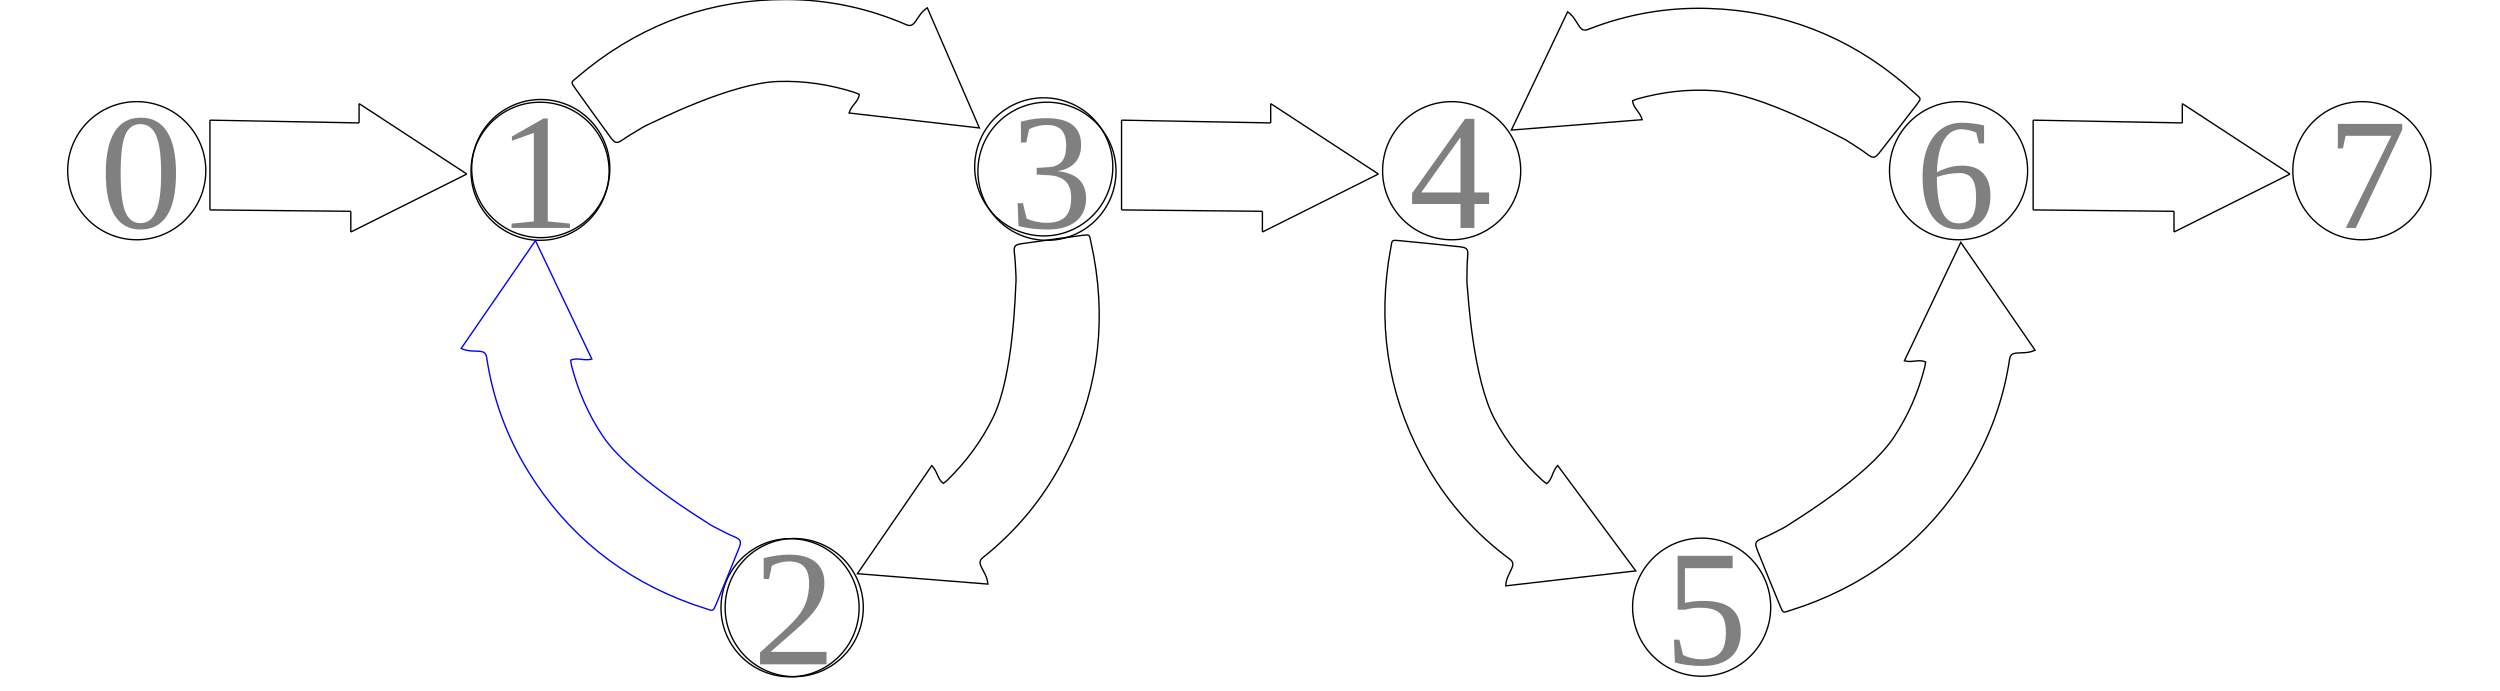
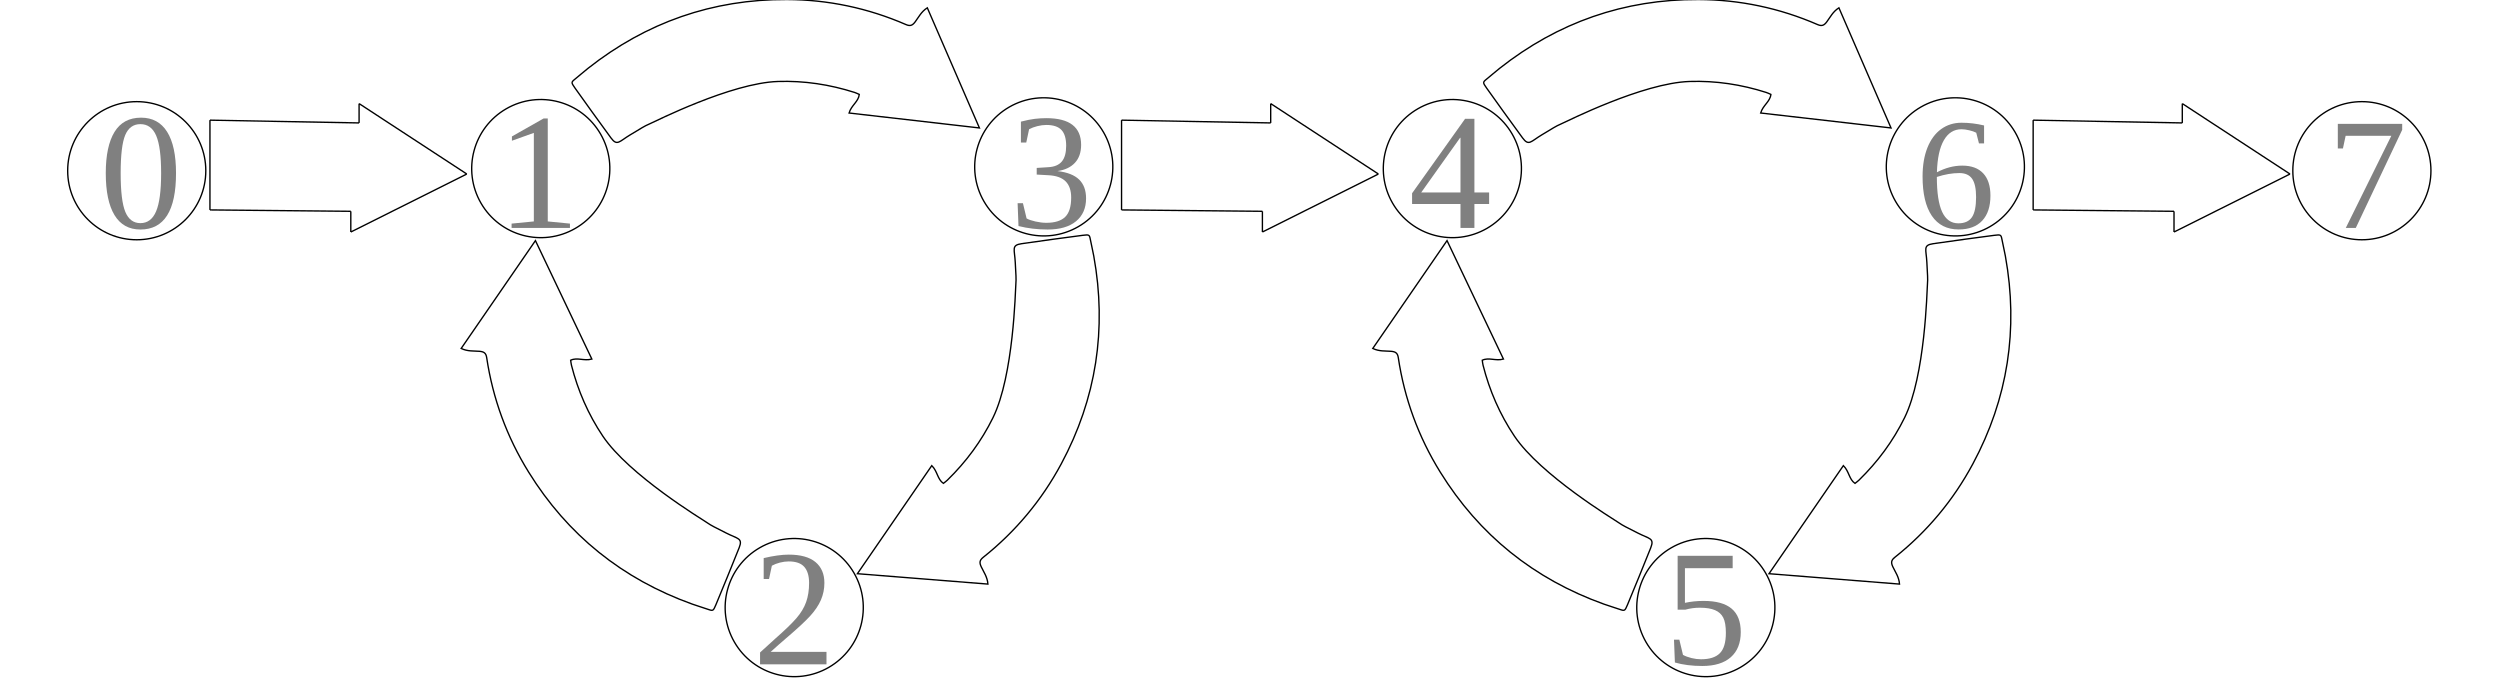
<svg xmlns="http://www.w3.org/2000/svg" width="1810" height="500" xml:space="preserve" enable-background="new 0 0 560 528" version="1.1">
  <g>
    <path id="svg_6" fill="none" stroke="black" d="m919.98,75l77.983,50.989m-83.982,41.991l83.982,-41.991m-77.983,-50.989l-0,13.997m-5.999,63.986l0,14.997m5.999,-78.983l-107.977,-2m101.978,65.986l-101.978,-1m-0,-64.986l0,64.986" />
    <path id="svg_16" fill="none" stroke="black" d="m1579.98,75l77.983,50.989m-83.982,41.991l83.982,-41.991m-77.983,-50.989l-0,13.997m-5.999,63.986l0,14.997m5.999,-78.983l-107.977,-2m101.978,65.986l-101.978,-1m-0,-64.986l0,64.986" />
    <path id="svg_18" fill="none" stroke="black" d="m259.978,75l77.983,50.989m-83.982,41.991l83.982,-41.991m-77.983,-50.989l-0,13.997m-5.999,63.986l0,14.997m5.999,-78.983l-107.977,-2m101.978,65.986l-101.978,-1m-0,-64.986l0,64.986" />
-     <path id="svg_12" d="m954.307,268.231c3.941,-6.595 5.638,-3.13 14.221,0.926c8.583,4.056 10.326,5.121 14.481,6.456c4.155,1.335 61.622,23.844 95.55,21.691c18.909,-1.2 37.115,-5.755 54.55,-13.246c1.043,-0.448 2.005,-1.083 3.195,-1.736c-1.1,-5.163 -6.423,-7.19 -8.679,-12.676c30.694,-6.545 61.041,-13.015 92.914,-19.812c-10.01,30.9 -19.543,60.325 -29.218,90.192c-4.63,-2.365 -6.883,-6.16 -9.698,-9.253c-2.134,-2.344 -3.82,-3.018 -6.787,-1.375c-26.261,14.546 -54.446,23.377 -84.231,26.363c-53.413,5.356 -102.811,-6.742 -147.992,-35.808c-3.501,-2.252 -6.853,-4.735 -10.34,-7.011c-2.99,-1.951 -2.614,-2.278 -0.442,-6.25c2.172,-3.972 18.535,-31.867 22.476,-38.462z" stroke="black" fill="none" transform="rotate(65.5, 1075.33, 303.416)" />
-     <path transform="rotate(187.5, 1245.19, 60.0001)" id="svg_13" d="m1124.172,24.815c3.941,-6.595 5.638,-3.13 14.221,0.926c8.583,4.056 10.326,5.121 14.481,6.456c4.155,1.335 61.622,23.844 95.55,21.691c18.909,-1.2 37.115,-5.755 54.55,-13.246c1.043,-0.448 2.005,-1.083 3.195,-1.736c-1.1,-5.163 -6.423,-7.19 -8.679,-12.676c30.694,-6.545 61.041,-13.015 92.914,-19.812c-10.01,30.9 -19.543,60.325 -29.218,90.192c-4.63,-2.365 -6.883,-6.16 -9.698,-9.253c-2.134,-2.344 -3.82,-3.018 -6.787,-1.375c-26.261,14.546 -54.446,23.377 -84.231,26.363c-53.413,5.356 -102.811,-6.742 -147.992,-35.808c-3.501,-2.252 -6.853,-4.735 -10.34,-7.011c-2.99,-1.951 -2.614,-2.278 -0.442,-6.25c2.172,-3.972 18.535,-31.867 22.476,-38.462z" stroke="black" fill="none" />
-     <path transform="rotate(-52.5, 1373.73, 323.289)" id="svg_14" d="m1252.716,288.105c3.941,-6.595 5.638,-3.13 14.221,0.926c8.583,4.056 10.326,5.121 14.481,6.456c4.155,1.335 61.622,23.844 95.55,21.691c18.909,-1.2 37.115,-5.755 54.55,-13.246c1.043,-0.448 2.005,-1.083 3.195,-1.736c-1.1,-5.163 -6.423,-7.19 -8.679,-12.676c30.694,-6.545 61.041,-13.015 92.914,-19.812c-10.01,30.9 -19.543,60.325 -29.218,90.192c-4.63,-2.365 -6.883,-6.16 -9.698,-9.253c-2.134,-2.344 -3.82,-3.018 -6.787,-1.375c-26.261,14.546 -54.446,23.377 -84.231,26.363c-53.413,5.356 -102.811,-6.742 -147.992,-35.808c-3.501,-2.252 -6.853,-4.735 -10.34,-7.011c-2.99,-1.951 -2.614,-2.278 -0.442,-6.25c2.172,-3.972 18.535,-31.867 22.476,-38.462z" stroke="black" fill="none" />
-     <circle cx="391.001" cy="124" r="50" fill="none" stroke="black" id="svg_11" />
-     <circle cx="758.001" cy="124" r="50" fill="none" stroke="black" id="svg_1" />
-     <circle cx="572.001" cy="440" r="50" fill="none" stroke="black" id="svg_7" />
-     <circle cx="1051.001" cy="123.59" r="50" fill="none" stroke="black" id="svg_10" />
    <circle id="svg_2" cx="99" cy="123.59" r="50" fill="none" stroke="black" />
    <circle id="svg_3" cx="1710" cy="123.59" r="50" fill="none" stroke="black" />
-     <circle id="svg_4" cx="1418.001" cy="123.59" r="50" fill="none" stroke="black" />
-     <circle cx="1232.001" cy="439.59" r="50" fill="none" stroke="black" id="svg_21" />
    <text xml:space="preserve" text-anchor="start" font-size="120" stroke-width="0" id="svg_20" y="165" x="72" stroke="black" fill="gray">0</text>
    <text xml:space="preserve" text-anchor="start" font-size="120" stroke-width="0" id="svg_23" y="165" x="359.848" stroke="black" fill="gray">1</text>
    <text xml:space="preserve" text-anchor="start" font-size="120" stroke-width="0" id="svg_24" y="481" x="545" stroke="black" fill="gray">2</text>
    <text xml:space="preserve" text-anchor="start" font-size="120" stroke-width="0" id="svg_25" y="165" x="731" stroke="black" fill="gray">3</text>
    <text xml:space="preserve" text-anchor="start" font-size="120" stroke-width="0" id="svg_26" y="165" x="1020" stroke="black" fill="gray">4</text>
    <text xml:space="preserve" text-anchor="start" font-size="120" stroke-width="0" id="svg_27" y="481" x="1205" stroke="black" fill="gray">5</text>
    <text xml:space="preserve" text-anchor="start" font-size="115" stroke-width="0" id="svg_28" y="165" x="1387" stroke="black" fill="gray">6</text>
    <text xml:space="preserve" text-anchor="start" font-size="115" stroke-width="0" id="svg_29" y="165" x="1685" stroke="black" fill="gray">7</text>
  </g>
  <g transform="translate(315, -5)">
    <g transform="rotate(60, 277.183, 226.205) translate(0, 300) scale(1, -1)" id="left">
      <path transform="rotate(65.5, 115.316, 129.416)" fill="none" stroke="black" d="m-5.706,94.231c3.941,-6.595 5.638,-3.13 14.221,0.926c8.583,4.056 10.326,5.121 14.481,6.456c4.155,1.335 61.622,23.844 95.55,21.691c18.909,-1.2 37.115,-5.755 54.55,-13.246c1.043,-0.448 2.005,-1.083 3.195,-1.736c-1.1,-5.163 -6.423,-7.19 -8.679,-12.676c30.694,-6.545 61.041,-13.015 92.914,-19.812c-10.01,30.9 -19.543,60.325 -29.218,90.192c-4.63,-2.365 -6.883,-6.16 -9.698,-9.253c-2.134,-2.344 -3.82,-3.018 -6.787,-1.375c-26.261,14.546 -54.446,23.377 -84.231,26.363c-53.413,5.356 -102.811,-6.742 -147.992,-35.808c-3.501,-2.252 -6.853,-4.735 -10.34,-7.011c-2.99,-1.951 -2.614,-2.278 -0.442,-6.25c2.172,-3.972 18.535,-31.867 22.476,-38.462z" id="svg_12" />
-       <path fill="none" stroke="blue" d="m164.158,-149.185c3.941,-6.595 5.638,-3.13 14.221,0.926c8.583,4.056 10.326,5.121 14.481,6.456c4.155,1.335 61.622,23.844 95.55,21.691c18.909,-1.2 37.115,-5.755 54.55,-13.246c1.043,-0.448 2.005,-1.083 3.195,-1.736c-1.1,-5.163 -6.423,-7.19 -8.679,-12.676c30.694,-6.545 61.041,-13.015 92.914,-19.812c-10.01,30.9 -19.543,60.325 -29.218,90.192c-4.63,-2.365 -6.883,-6.16 -9.698,-9.253c-2.134,-2.344 -3.82,-3.018 -6.787,-1.375c-26.261,14.546 -54.446,23.377 -84.231,26.363c-53.413,5.356 -102.811,-6.742 -147.992,-35.808c-3.501,-2.252 -6.853,-4.735 -10.34,-7.011c-2.99,-1.951 -2.614,-2.278 -0.442,-6.25c2.172,-3.972 18.535,-31.867 22.476,-38.462z" id="svg_13" transform="rotate(187.5, 285.176, -114)" />
+       <path fill="none" stroke="black" d="m164.158,-149.185c3.941,-6.595 5.638,-3.13 14.221,0.926c8.583,4.056 10.326,5.121 14.481,6.456c4.155,1.335 61.622,23.844 95.55,21.691c18.909,-1.2 37.115,-5.755 54.55,-13.246c1.043,-0.448 2.005,-1.083 3.195,-1.736c-1.1,-5.163 -6.423,-7.19 -8.679,-12.676c30.694,-6.545 61.041,-13.015 92.914,-19.812c-10.01,30.9 -19.543,60.325 -29.218,90.192c-4.63,-2.365 -6.883,-6.16 -9.698,-9.253c-2.134,-2.344 -3.82,-3.018 -6.787,-1.375c-26.261,14.546 -54.446,23.377 -84.231,26.363c-53.413,5.356 -102.811,-6.742 -147.992,-35.808c-3.501,-2.252 -6.853,-4.735 -10.34,-7.011c-2.99,-1.951 -2.614,-2.278 -0.442,-6.25c2.172,-3.972 18.535,-31.867 22.476,-38.462z" id="svg_13" transform="rotate(187.5, 285.176, -114)" />
+       <path fill="none" stroke="black" d="m292.702,114.105c3.941,-6.595 5.638,-3.13 14.221,0.926c8.583,4.056 10.326,5.121 14.481,6.456c4.155,1.335 61.622,23.844 95.55,21.691c18.909,-1.2 37.115,-5.755 54.55,-13.246c1.043,-0.448 2.005,-1.083 3.195,-1.736c-1.1,-5.163 -6.423,-7.19 -8.679,-12.676c30.694,-6.545 61.041,-13.015 92.914,-19.812c-10.01,30.9 -19.543,60.325 -29.218,90.192c-4.63,-2.365 -6.883,-6.16 -9.698,-9.253c-2.134,-2.344 -3.82,-3.018 -6.787,-1.375c-26.261,14.546 -54.446,23.377 -84.231,26.363c-53.413,5.356 -102.811,-6.742 -147.992,-35.808c-3.501,-2.252 -6.853,-4.735 -10.34,-7.011c-2.99,-1.951 -2.614,-2.278 -0.442,-6.25c2.172,-3.972 18.535,-31.867 22.476,-38.462z" id="svg_14" transform="rotate(-52.5, 413.716, 149.289)" />
+       <circle id="svg_10" stroke="black" fill="none" r="50" cy="-50.41" cx="90.987" />
+       <circle stroke="black" fill="none" r="50" cy="-50.41" cx="457.987" id="svg_4" />
+       <circle id="svg_21" stroke="black" fill="none" r="50" cy="265.59" cx="271.987" />
+     </g>
+   </g>
+   <g transform="translate(975, -5)">
+     <g transform="rotate(60, 277.183, 226.205) translate(0, 300) scale(1, -1)" id="left">
+       <path transform="rotate(65.5, 115.316, 129.416)" fill="none" stroke="black" d="m-5.706,94.231c3.941,-6.595 5.638,-3.13 14.221,0.926c8.583,4.056 10.326,5.121 14.481,6.456c4.155,1.335 61.622,23.844 95.55,21.691c18.909,-1.2 37.115,-5.755 54.55,-13.246c1.043,-0.448 2.005,-1.083 3.195,-1.736c-1.1,-5.163 -6.423,-7.19 -8.679,-12.676c30.694,-6.545 61.041,-13.015 92.914,-19.812c-10.01,30.9 -19.543,60.325 -29.218,90.192c-4.63,-2.365 -6.883,-6.16 -9.698,-9.253c-2.134,-2.344 -3.82,-3.018 -6.787,-1.375c-26.261,14.546 -54.446,23.377 -84.231,26.363c-53.413,5.356 -102.811,-6.742 -147.992,-35.808c-3.501,-2.252 -6.853,-4.735 -10.34,-7.011c-2.99,-1.951 -2.614,-2.278 -0.442,-6.25c2.172,-3.972 18.535,-31.867 22.476,-38.462z" id="svg_12" />
+       <path fill="none" stroke="black" d="m164.158,-149.185c3.941,-6.595 5.638,-3.13 14.221,0.926c8.583,4.056 10.326,5.121 14.481,6.456c4.155,1.335 61.622,23.844 95.55,21.691c18.909,-1.2 37.115,-5.755 54.55,-13.246c1.043,-0.448 2.005,-1.083 3.195,-1.736c-1.1,-5.163 -6.423,-7.19 -8.679,-12.676c30.694,-6.545 61.041,-13.015 92.914,-19.812c-10.01,30.9 -19.543,60.325 -29.218,90.192c-4.63,-2.365 -6.883,-6.16 -9.698,-9.253c-2.134,-2.344 -3.82,-3.018 -6.787,-1.375c-26.261,14.546 -54.446,23.377 -84.231,26.363c-53.413,5.356 -102.811,-6.742 -147.992,-35.808c-3.501,-2.252 -6.853,-4.735 -10.34,-7.011c-2.99,-1.951 -2.614,-2.278 -0.442,-6.25c2.172,-3.972 18.535,-31.867 22.476,-38.462z" id="svg_13" transform="rotate(187.5, 285.176, -114)" />
      <path fill="none" stroke="black" d="m292.702,114.105c3.941,-6.595 5.638,-3.13 14.221,0.926c8.583,4.056 10.326,5.121 14.481,6.456c4.155,1.335 61.622,23.844 95.55,21.691c18.909,-1.2 37.115,-5.755 54.55,-13.246c1.043,-0.448 2.005,-1.083 3.195,-1.736c-1.1,-5.163 -6.423,-7.19 -8.679,-12.676c30.694,-6.545 61.041,-13.015 92.914,-19.812c-10.01,30.9 -19.543,60.325 -29.218,90.192c-4.63,-2.365 -6.883,-6.16 -9.698,-9.253c-2.134,-2.344 -3.82,-3.018 -6.787,-1.375c-26.261,14.546 -54.446,23.377 -84.231,26.363c-53.413,5.356 -102.811,-6.742 -147.992,-35.808c-3.501,-2.252 -6.853,-4.735 -10.34,-7.011c-2.99,-1.951 -2.614,-2.278 -0.442,-6.25c2.172,-3.972 18.535,-31.867 22.476,-38.462z" id="svg_14" transform="rotate(-52.5, 413.716, 149.289)" />
      <circle id="svg_10" stroke="black" fill="none" r="50" cy="-50.41" cx="90.987" />
      <circle stroke="black" fill="none" r="50" cy="-50.41" cx="457.987" id="svg_4" />
      <circle id="svg_21" stroke="black" fill="none" r="50" cy="265.59" cx="271.987" />
    </g>
  </g>
</svg>
